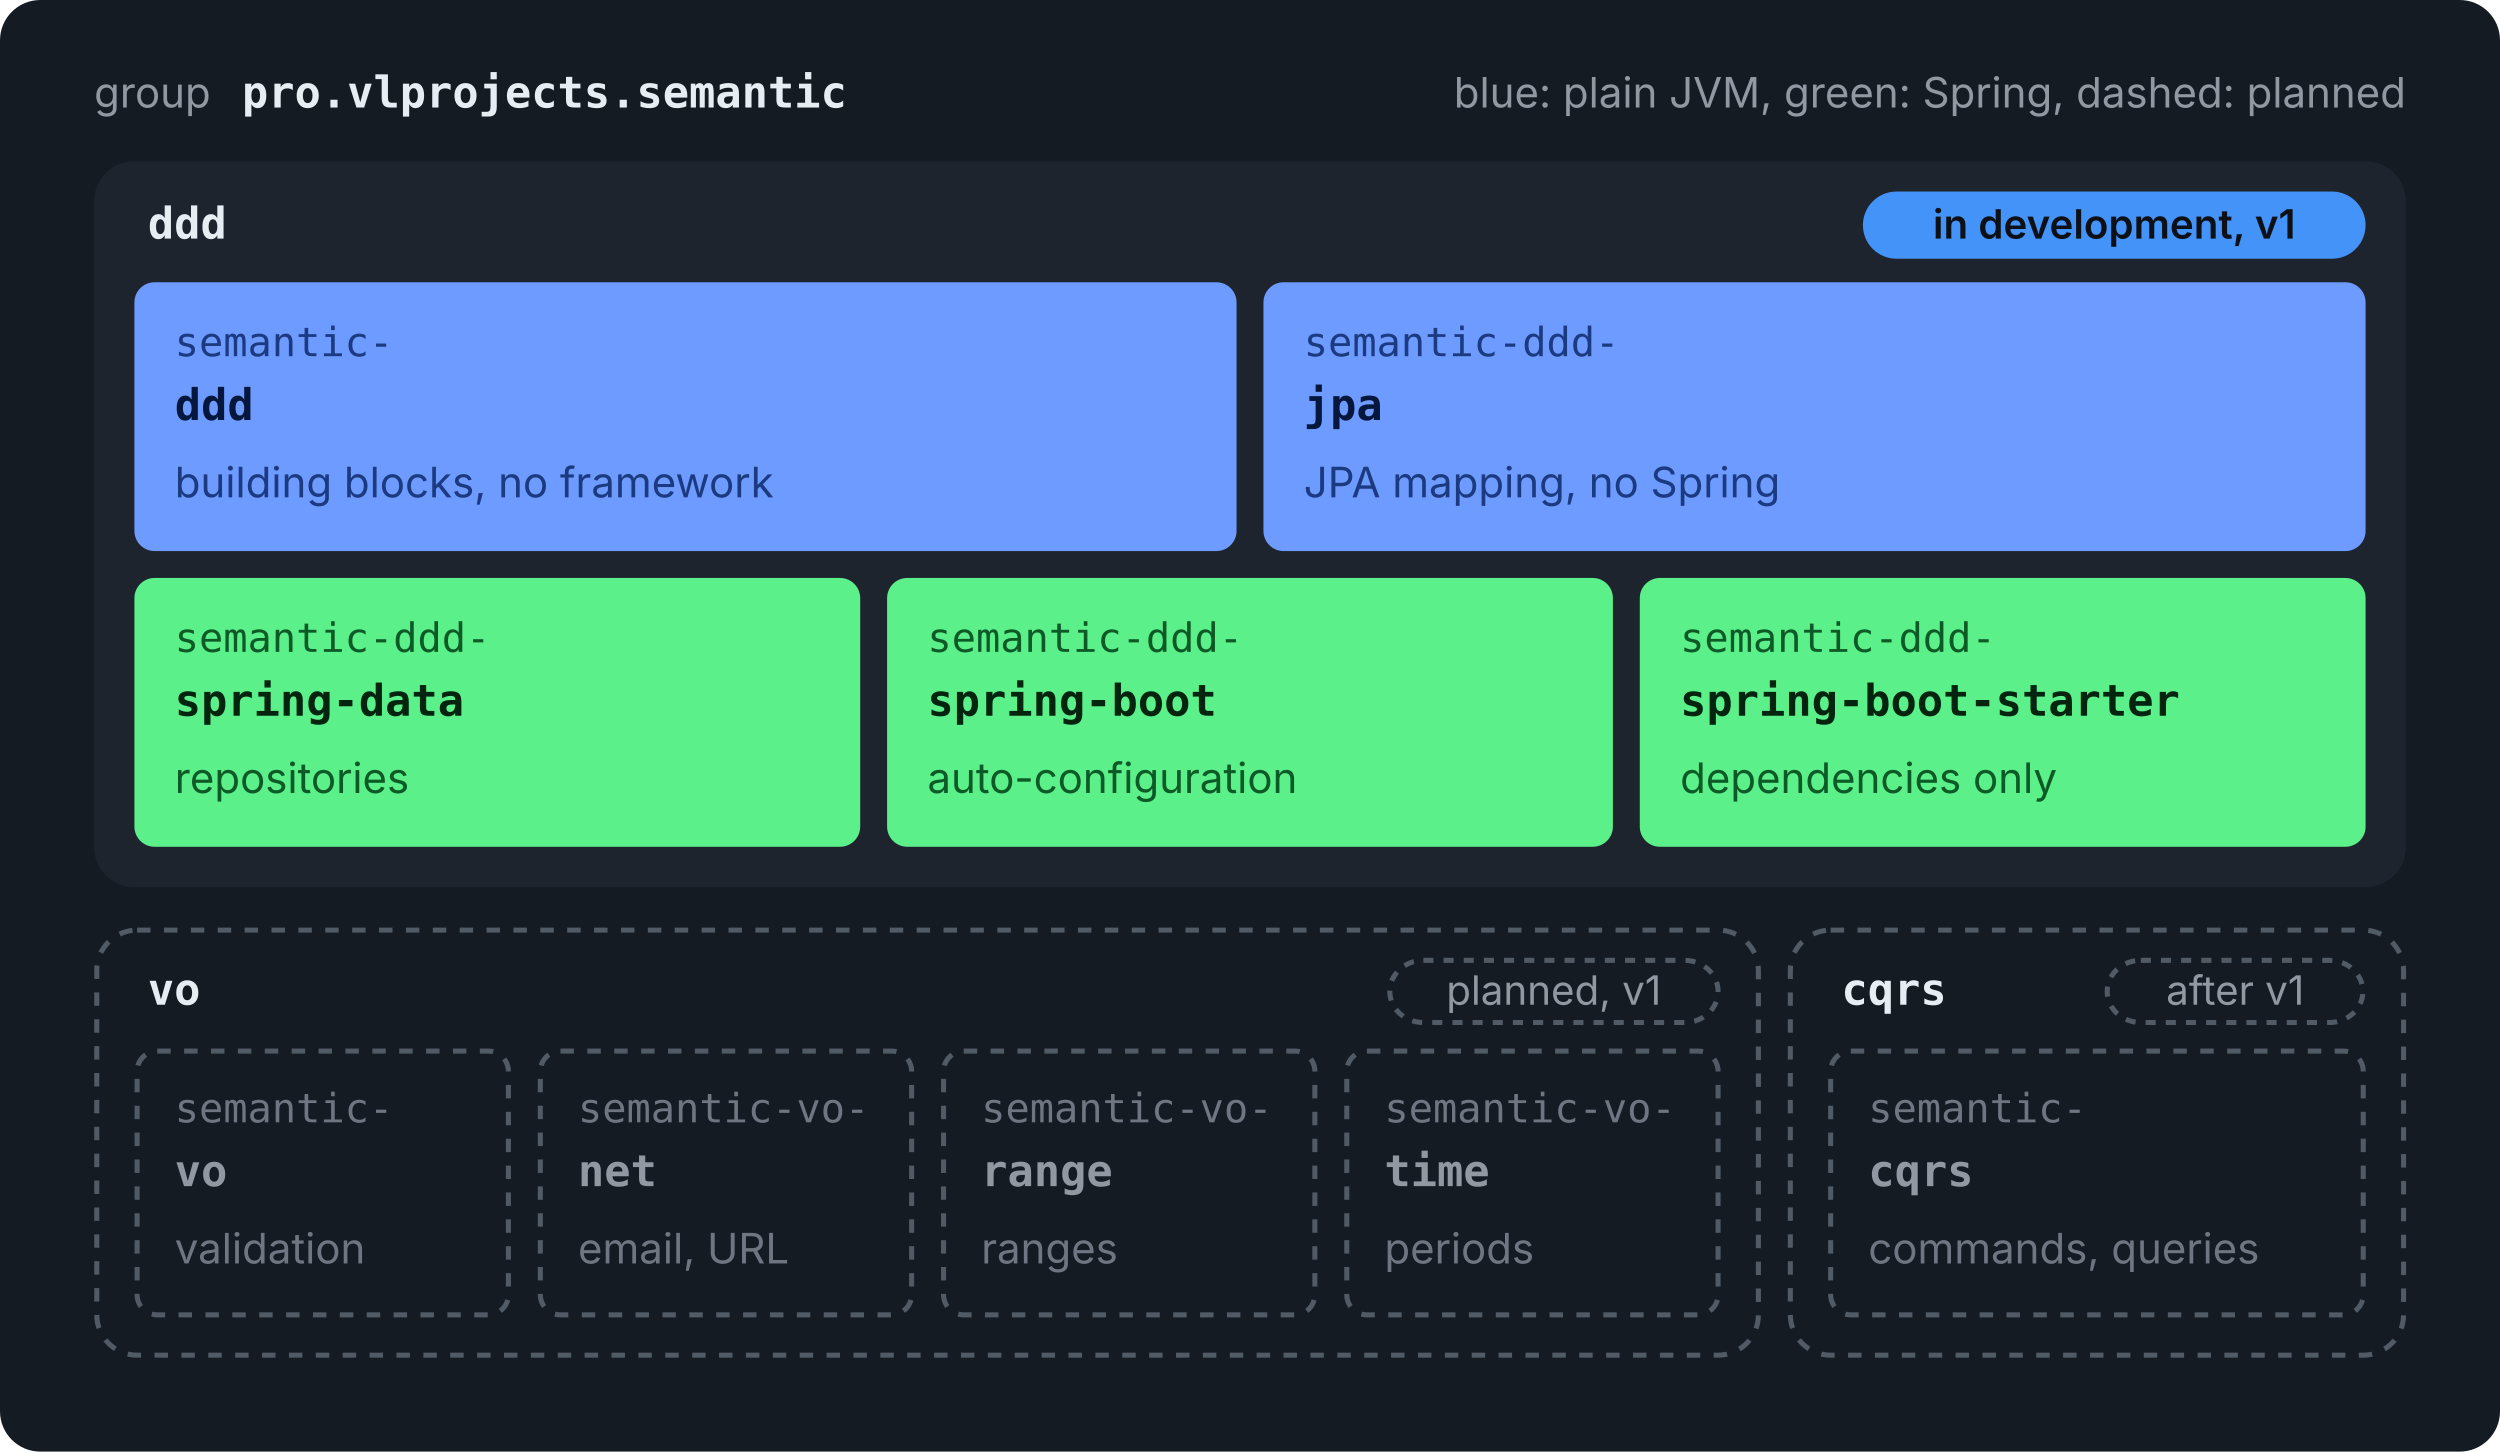
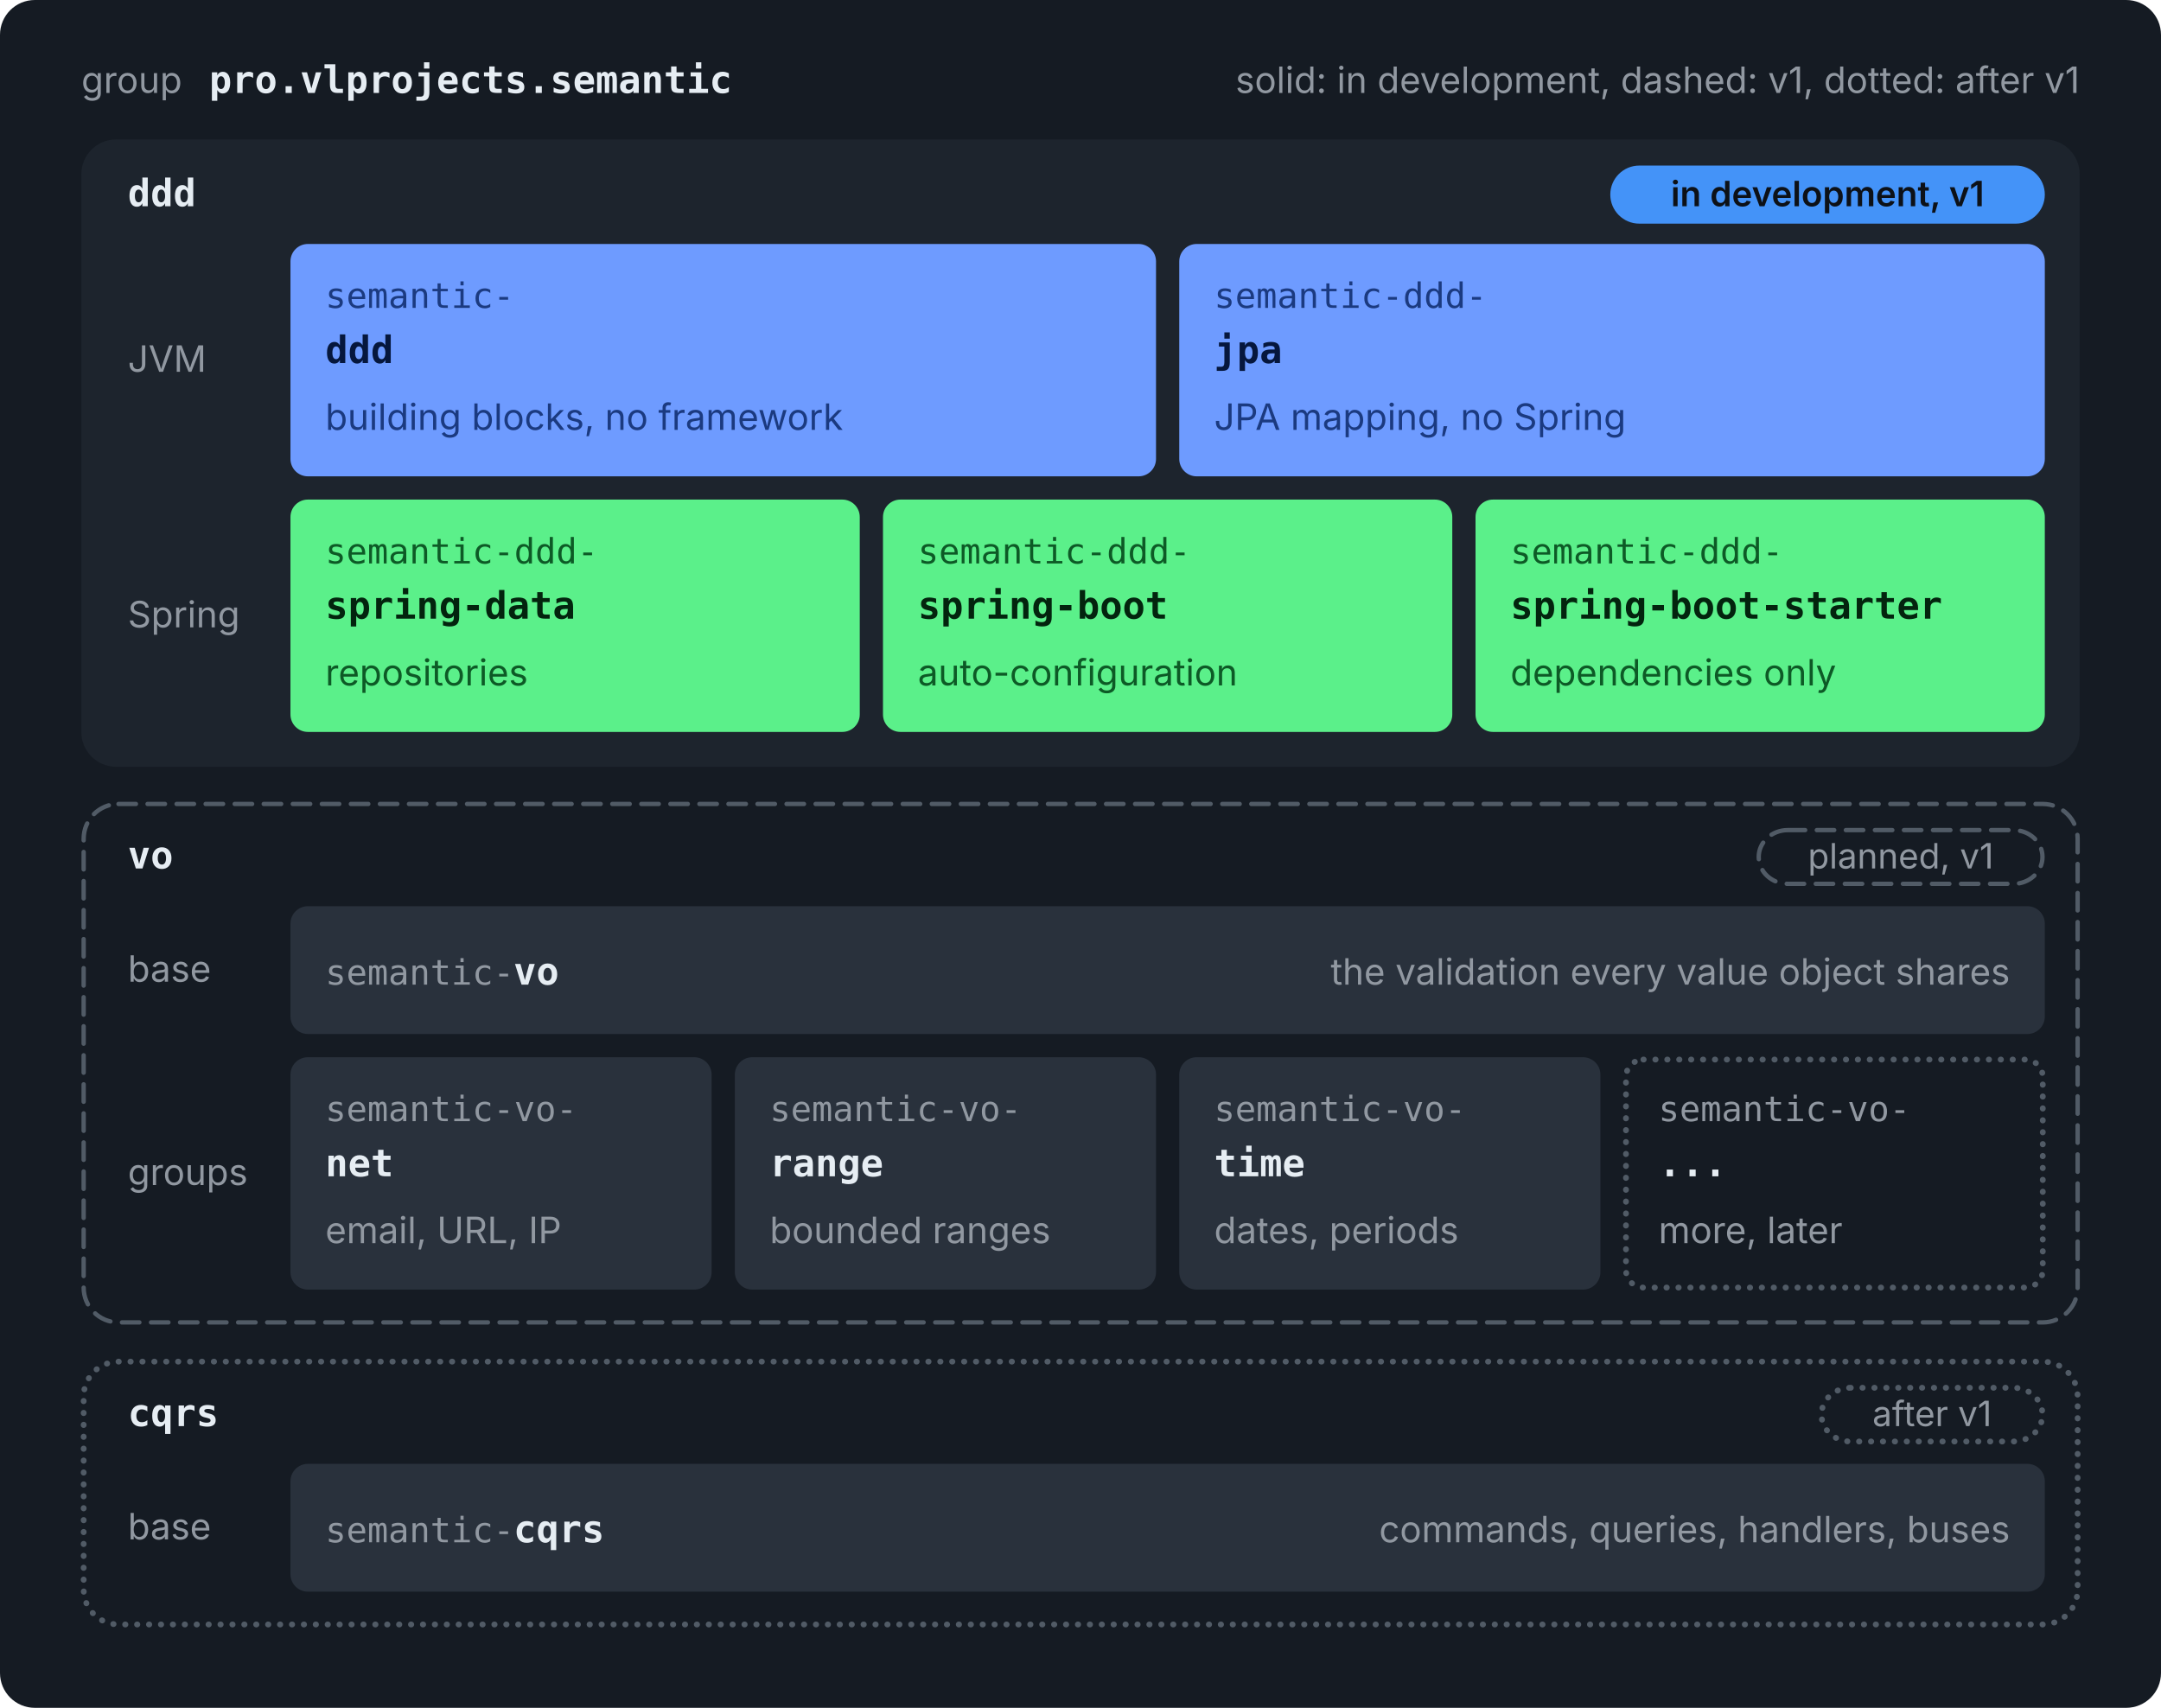
- <svg xmlns="http://www.w3.org/2000/svg" viewBox="0 0 744 432" width="744" height="432" role="img">
-   <rect width="744" height="432" rx="12" fill="#151B23" />
+ <svg xmlns="http://www.w3.org/2000/svg" viewBox="0 0 744 588" width="744" height="588" role="img">
+   <rect width="744" height="588" rx="12" fill="#151B23" />
  <g transform="translate(12,12)">
    <text x="16.0" y="20.0" font-family="-apple-system, BlinkMacSystemFont, 'Segoe UI', Inter, Helvetica, Arial, sans-serif" font-size="12.5" font-weight="400" fill="#9198A1" text-anchor="start">group</text>
    <text x="60.0" y="20.0" font-family="ui-monospace, SFMono-Regular, 'SF Mono', Menlo, Consolas, monospace" font-size="13" font-weight="600" fill="#E6EDF3" text-anchor="start">pro.vlprojects.semantic</text>
-     <text x="704.0" y="20.0" font-family="-apple-system, BlinkMacSystemFont, 'Segoe UI', Inter, Helvetica, Arial, sans-serif" font-size="12.5" font-weight="400" fill="#9198A1" text-anchor="end">blue: plain JVM, green: Spring, dashed: planned</text>
+     <text x="704.0" y="20.0" font-family="-apple-system, BlinkMacSystemFont, 'Segoe UI', Inter, Helvetica, Arial, sans-serif" font-size="12.5" font-weight="400" fill="#9198A1" text-anchor="end">solid: in development, dashed: v1, dotted: after v1</text>
    <rect x="16.0" y="36.0" width="688.0" height="216.0" rx="12" fill="#1D242D" />
    <text x="32.0" y="59.0" font-family="ui-monospace, SFMono-Regular, 'SF Mono', Menlo, Consolas, monospace" font-size="13" font-weight="600" fill="#E6EDF3" text-anchor="start">ddd</text>
    <rect x="542.4" y="45.0" width="149.6" height="20.0" rx="10" fill="#4493F8" />
    <text x="617.2" y="59.0" font-family="-apple-system, BlinkMacSystemFont, 'Segoe UI', Inter, Helvetica, Arial, sans-serif" font-size="12" font-weight="600" fill="#0D1117" text-anchor="middle">in development, v1</text>
-     <rect x="28.0" y="72.0" width="328.0" height="80.0" rx="6" fill="#6E9BFF" />
-     <text x="40.0" y="94.0" font-family="ui-monospace, SFMono-Regular, 'SF Mono', Menlo, Consolas, monospace" font-size="12" font-weight="400" fill="#1B3A80" text-anchor="start">semantic-</text>
-     <text x="40.0" y="113.0" font-family="ui-monospace, SFMono-Regular, 'SF Mono', Menlo, Consolas, monospace" font-size="13" font-weight="600" fill="#06173D" text-anchor="start">ddd</text>
-     <text x="40.0" y="136.0" font-family="-apple-system, BlinkMacSystemFont, 'Segoe UI', Inter, Helvetica, Arial, sans-serif" font-size="12.5" font-weight="400" fill="#1B3A80" text-anchor="start">building blocks, no framework</text>
-     <rect x="364.0" y="72.0" width="328.0" height="80.0" rx="6" fill="#6E9BFF" />
-     <text x="376.0" y="94.0" font-family="ui-monospace, SFMono-Regular, 'SF Mono', Menlo, Consolas, monospace" font-size="12" font-weight="400" fill="#1B3A80" text-anchor="start">semantic-ddd-</text>
-     <text x="376.0" y="113.0" font-family="ui-monospace, SFMono-Regular, 'SF Mono', Menlo, Consolas, monospace" font-size="13" font-weight="600" fill="#06173D" text-anchor="start">jpa</text>
-     <text x="376.0" y="136.0" font-family="-apple-system, BlinkMacSystemFont, 'Segoe UI', Inter, Helvetica, Arial, sans-serif" font-size="12.5" font-weight="400" fill="#1B3A80" text-anchor="start">JPA mapping, no Spring</text>
-     <rect x="28.0" y="160.0" width="216.0" height="80.0" rx="6" fill="#5BF08A" />
-     <text x="40.0" y="182.0" font-family="ui-monospace, SFMono-Regular, 'SF Mono', Menlo, Consolas, monospace" font-size="12" font-weight="400" fill="#0D5A26" text-anchor="start">semantic-ddd-</text>
-     <text x="40.0" y="201.0" font-family="ui-monospace, SFMono-Regular, 'SF Mono', Menlo, Consolas, monospace" font-size="13" font-weight="600" fill="#03240E" text-anchor="start">spring-data</text>
-     <text x="40.0" y="224.0" font-family="-apple-system, BlinkMacSystemFont, 'Segoe UI', Inter, Helvetica, Arial, sans-serif" font-size="12.5" font-weight="400" fill="#0D5A26" text-anchor="start">repositories</text>
-     <rect x="252.0" y="160.0" width="216.0" height="80.0" rx="6" fill="#5BF08A" />
-     <text x="264.0" y="182.0" font-family="ui-monospace, SFMono-Regular, 'SF Mono', Menlo, Consolas, monospace" font-size="12" font-weight="400" fill="#0D5A26" text-anchor="start">semantic-ddd-</text>
-     <text x="264.0" y="201.0" font-family="ui-monospace, SFMono-Regular, 'SF Mono', Menlo, Consolas, monospace" font-size="13" font-weight="600" fill="#03240E" text-anchor="start">spring-boot</text>
-     <text x="264.0" y="224.0" font-family="-apple-system, BlinkMacSystemFont, 'Segoe UI', Inter, Helvetica, Arial, sans-serif" font-size="12.5" font-weight="400" fill="#0D5A26" text-anchor="start">auto-configuration</text>
-     <rect x="476.0" y="160.0" width="216.0" height="80.0" rx="6" fill="#5BF08A" />
-     <text x="488.0" y="182.0" font-family="ui-monospace, SFMono-Regular, 'SF Mono', Menlo, Consolas, monospace" font-size="12" font-weight="400" fill="#0D5A26" text-anchor="start">semantic-ddd-</text>
-     <text x="488.0" y="201.0" font-family="ui-monospace, SFMono-Regular, 'SF Mono', Menlo, Consolas, monospace" font-size="13" font-weight="600" fill="#03240E" text-anchor="start">spring-boot-starter</text>
-     <text x="488.0" y="224.0" font-family="-apple-system, BlinkMacSystemFont, 'Segoe UI', Inter, Helvetica, Arial, sans-serif" font-size="12.5" font-weight="400" fill="#0D5A26" text-anchor="start">dependencies only</text>
-     <rect x="16.8" y="264.8" width="494.5" height="126.5" rx="12" fill="none" stroke="#515B66" stroke-width="1.5" stroke-dasharray="4 4" />
+     <text x="32.0" y="116.0" font-family="-apple-system, BlinkMacSystemFont, 'Segoe UI', Inter, Helvetica, Arial, sans-serif" font-size="12.5" font-weight="400" fill="#9198A1" text-anchor="start">JVM</text>
+     <rect x="88.0" y="72.0" width="298.0" height="80.0" rx="6" fill="#6E9BFF" />
+     <text x="100.0" y="94.0" font-family="ui-monospace, SFMono-Regular, 'SF Mono', Menlo, Consolas, monospace" font-size="12" font-weight="400" fill="#1B3A80" text-anchor="start">semantic-</text>
+     <text x="100.0" y="113.0" font-family="ui-monospace, SFMono-Regular, 'SF Mono', Menlo, Consolas, monospace" font-size="13" font-weight="600" fill="#06173D" text-anchor="start">ddd</text>
+     <text x="100.0" y="136.0" font-family="-apple-system, BlinkMacSystemFont, 'Segoe UI', Inter, Helvetica, Arial, sans-serif" font-size="12.5" font-weight="400" fill="#1B3A80" text-anchor="start">building blocks, no framework</text>
+     <rect x="394.0" y="72.0" width="298.0" height="80.0" rx="6" fill="#6E9BFF" />
+     <text x="406.0" y="94.0" font-family="ui-monospace, SFMono-Regular, 'SF Mono', Menlo, Consolas, monospace" font-size="12" font-weight="400" fill="#1B3A80" text-anchor="start">semantic-ddd-</text>
+     <text x="406.0" y="113.0" font-family="ui-monospace, SFMono-Regular, 'SF Mono', Menlo, Consolas, monospace" font-size="13" font-weight="600" fill="#06173D" text-anchor="start">jpa</text>
+     <text x="406.0" y="136.0" font-family="-apple-system, BlinkMacSystemFont, 'Segoe UI', Inter, Helvetica, Arial, sans-serif" font-size="12.5" font-weight="400" fill="#1B3A80" text-anchor="start">JPA mapping, no Spring</text>
+     <text x="32.0" y="204.0" font-family="-apple-system, BlinkMacSystemFont, 'Segoe UI', Inter, Helvetica, Arial, sans-serif" font-size="12.5" font-weight="400" fill="#9198A1" text-anchor="start">Spring</text>
+     <rect x="88.0" y="160.0" width="196.0" height="80.0" rx="6" fill="#5BF08A" />
+     <text x="100.0" y="182.0" font-family="ui-monospace, SFMono-Regular, 'SF Mono', Menlo, Consolas, monospace" font-size="12" font-weight="400" fill="#0D5A26" text-anchor="start">semantic-ddd-</text>
+     <text x="100.0" y="201.0" font-family="ui-monospace, SFMono-Regular, 'SF Mono', Menlo, Consolas, monospace" font-size="13" font-weight="600" fill="#03240E" text-anchor="start">spring-data</text>
+     <text x="100.0" y="224.0" font-family="-apple-system, BlinkMacSystemFont, 'Segoe UI', Inter, Helvetica, Arial, sans-serif" font-size="12.5" font-weight="400" fill="#0D5A26" text-anchor="start">repositories</text>
+     <rect x="292.0" y="160.0" width="196.0" height="80.0" rx="6" fill="#5BF08A" />
+     <text x="304.0" y="182.0" font-family="ui-monospace, SFMono-Regular, 'SF Mono', Menlo, Consolas, monospace" font-size="12" font-weight="400" fill="#0D5A26" text-anchor="start">semantic-ddd-</text>
+     <text x="304.0" y="201.0" font-family="ui-monospace, SFMono-Regular, 'SF Mono', Menlo, Consolas, monospace" font-size="13" font-weight="600" fill="#03240E" text-anchor="start">spring-boot</text>
+     <text x="304.0" y="224.0" font-family="-apple-system, BlinkMacSystemFont, 'Segoe UI', Inter, Helvetica, Arial, sans-serif" font-size="12.5" font-weight="400" fill="#0D5A26" text-anchor="start">auto-configuration</text>
+     <rect x="496.0" y="160.0" width="196.0" height="80.0" rx="6" fill="#5BF08A" />
+     <text x="508.0" y="182.0" font-family="ui-monospace, SFMono-Regular, 'SF Mono', Menlo, Consolas, monospace" font-size="12" font-weight="400" fill="#0D5A26" text-anchor="start">semantic-ddd-</text>
+     <text x="508.0" y="201.0" font-family="ui-monospace, SFMono-Regular, 'SF Mono', Menlo, Consolas, monospace" font-size="13" font-weight="600" fill="#03240E" text-anchor="start">spring-boot-starter</text>
+     <text x="508.0" y="224.0" font-family="-apple-system, BlinkMacSystemFont, 'Segoe UI', Inter, Helvetica, Arial, sans-serif" font-size="12.5" font-weight="400" fill="#0D5A26" text-anchor="start">dependencies only</text>
+     <rect x="16.8" y="264.8" width="686.5" height="178.5" rx="12" fill="none" stroke="#515B66" stroke-width="1.5" stroke-dasharray="6 4" stroke-linecap="round" />
    <text x="32.0" y="287.0" font-family="ui-monospace, SFMono-Regular, 'SF Mono', Menlo, Consolas, monospace" font-size="13" font-weight="600" fill="#E6EDF3" text-anchor="start">vo</text>
-     <rect x="401.6" y="273.8" width="97.7" height="18.5" rx="10" fill="none" stroke="#515B66" stroke-width="1.5" stroke-dasharray="3 3" />
-     <text x="450.4" y="287.0" font-family="-apple-system, BlinkMacSystemFont, 'Segoe UI', Inter, Helvetica, Arial, sans-serif" font-size="12" font-weight="400" fill="#9198A1" text-anchor="middle">planned, v1</text>
-     <rect x="28.8" y="300.8" width="110.5" height="78.5" rx="6" fill="none" stroke="#515B66" stroke-width="1.5" stroke-dasharray="4 4" />
-     <text x="40.0" y="322.0" font-family="ui-monospace, SFMono-Regular, 'SF Mono', Menlo, Consolas, monospace" font-size="12" font-weight="400" fill="#6E7681" text-anchor="start">semantic-</text>
-     <text x="40.0" y="341.0" font-family="ui-monospace, SFMono-Regular, 'SF Mono', Menlo, Consolas, monospace" font-size="13" font-weight="600" fill="#9198A1" text-anchor="start">vo</text>
-     <text x="40.0" y="364.0" font-family="-apple-system, BlinkMacSystemFont, 'Segoe UI', Inter, Helvetica, Arial, sans-serif" font-size="12.5" font-weight="400" fill="#6E7681" text-anchor="start">validation</text>
-     <rect x="148.8" y="300.8" width="110.5" height="78.5" rx="6" fill="none" stroke="#515B66" stroke-width="1.5" stroke-dasharray="4 4" />
-     <text x="160.0" y="322.0" font-family="ui-monospace, SFMono-Regular, 'SF Mono', Menlo, Consolas, monospace" font-size="12" font-weight="400" fill="#6E7681" text-anchor="start">semantic-vo-</text>
-     <text x="160.0" y="341.0" font-family="ui-monospace, SFMono-Regular, 'SF Mono', Menlo, Consolas, monospace" font-size="13" font-weight="600" fill="#9198A1" text-anchor="start">net</text>
-     <text x="160.0" y="364.0" font-family="-apple-system, BlinkMacSystemFont, 'Segoe UI', Inter, Helvetica, Arial, sans-serif" font-size="12.5" font-weight="400" fill="#6E7681" text-anchor="start">email, URL</text>
-     <rect x="268.8" y="300.8" width="110.5" height="78.5" rx="6" fill="none" stroke="#515B66" stroke-width="1.5" stroke-dasharray="4 4" />
-     <text x="280.0" y="322.0" font-family="ui-monospace, SFMono-Regular, 'SF Mono', Menlo, Consolas, monospace" font-size="12" font-weight="400" fill="#6E7681" text-anchor="start">semantic-vo-</text>
-     <text x="280.0" y="341.0" font-family="ui-monospace, SFMono-Regular, 'SF Mono', Menlo, Consolas, monospace" font-size="13" font-weight="600" fill="#9198A1" text-anchor="start">range</text>
-     <text x="280.0" y="364.0" font-family="-apple-system, BlinkMacSystemFont, 'Segoe UI', Inter, Helvetica, Arial, sans-serif" font-size="12.5" font-weight="400" fill="#6E7681" text-anchor="start">ranges</text>
-     <rect x="388.8" y="300.8" width="110.5" height="78.5" rx="6" fill="none" stroke="#515B66" stroke-width="1.5" stroke-dasharray="4 4" />
-     <text x="400.0" y="322.0" font-family="ui-monospace, SFMono-Regular, 'SF Mono', Menlo, Consolas, monospace" font-size="12" font-weight="400" fill="#6E7681" text-anchor="start">semantic-vo-</text>
-     <text x="400.0" y="341.0" font-family="ui-monospace, SFMono-Regular, 'SF Mono', Menlo, Consolas, monospace" font-size="13" font-weight="600" fill="#9198A1" text-anchor="start">time</text>
-     <text x="400.0" y="364.0" font-family="-apple-system, BlinkMacSystemFont, 'Segoe UI', Inter, Helvetica, Arial, sans-serif" font-size="12.5" font-weight="400" fill="#6E7681" text-anchor="start">periods</text>
-     <rect x="520.8" y="264.8" width="182.5" height="126.5" rx="12" fill="none" stroke="#515B66" stroke-width="1.5" stroke-dasharray="4 4" />
-     <text x="536.0" y="287.0" font-family="ui-monospace, SFMono-Regular, 'SF Mono', Menlo, Consolas, monospace" font-size="13" font-weight="600" fill="#E6EDF3" text-anchor="start">cqrs</text>
-     <rect x="615.1" y="273.8" width="76.1" height="18.5" rx="10" fill="none" stroke="#515B66" stroke-width="1.5" stroke-dasharray="3 3" />
-     <text x="653.2" y="287.0" font-family="-apple-system, BlinkMacSystemFont, 'Segoe UI', Inter, Helvetica, Arial, sans-serif" font-size="12" font-weight="400" fill="#9198A1" text-anchor="middle">after v1</text>
-     <rect x="532.8" y="300.8" width="158.5" height="78.5" rx="6" fill="none" stroke="#515B66" stroke-width="1.5" stroke-dasharray="4 4" />
-     <text x="544.0" y="322.0" font-family="ui-monospace, SFMono-Regular, 'SF Mono', Menlo, Consolas, monospace" font-size="12" font-weight="400" fill="#6E7681" text-anchor="start">semantic-</text>
-     <text x="544.0" y="341.0" font-family="ui-monospace, SFMono-Regular, 'SF Mono', Menlo, Consolas, monospace" font-size="13" font-weight="600" fill="#9198A1" text-anchor="start">cqrs</text>
-     <text x="544.0" y="364.0" font-family="-apple-system, BlinkMacSystemFont, 'Segoe UI', Inter, Helvetica, Arial, sans-serif" font-size="12.5" font-weight="400" fill="#6E7681" text-anchor="start">commands, queries</text>
+     <rect x="593.5" y="273.8" width="97.7" height="18.5" rx="10" fill="none" stroke="#515B66" stroke-width="1.5" stroke-dasharray="6 4" stroke-linecap="round" />
+     <text x="642.4" y="287.0" font-family="-apple-system, BlinkMacSystemFont, 'Segoe UI', Inter, Helvetica, Arial, sans-serif" font-size="12" font-weight="400" fill="#9198A1" text-anchor="middle">planned, v1</text>
+     <text x="32.0" y="326.0" font-family="-apple-system, BlinkMacSystemFont, 'Segoe UI', Inter, Helvetica, Arial, sans-serif" font-size="12.5" font-weight="400" fill="#9198A1" text-anchor="start">base</text>
+     <rect x="88.0" y="300.0" width="604.0" height="44.0" rx="6" fill="#29313C" />
+     <text x="100.0" y="327.0" font-family="ui-monospace, SFMono-Regular, 'SF Mono', Menlo, Consolas, monospace" font-size="12" font-weight="400" fill="#9198A1" text-anchor="start">semantic-</text>
+     <text x="164.8" y="327.0" font-family="ui-monospace, SFMono-Regular, 'SF Mono', Menlo, Consolas, monospace" font-size="13" font-weight="600" fill="#E6EDF3" text-anchor="start">vo</text>
+     <text x="680.0" y="327.0" font-family="-apple-system, BlinkMacSystemFont, 'Segoe UI', Inter, Helvetica, Arial, sans-serif" font-size="12.5" font-weight="400" fill="#9198A1" text-anchor="end">the validation every value object shares</text>
+     <text x="32.0" y="396.0" font-family="-apple-system, BlinkMacSystemFont, 'Segoe UI', Inter, Helvetica, Arial, sans-serif" font-size="12.5" font-weight="400" fill="#9198A1" text-anchor="start">groups</text>
+     <rect x="88.0" y="352.0" width="145.0" height="80.0" rx="6" fill="#29313C" />
+     <text x="100.0" y="374.0" font-family="ui-monospace, SFMono-Regular, 'SF Mono', Menlo, Consolas, monospace" font-size="12" font-weight="400" fill="#9198A1" text-anchor="start">semantic-vo-</text>
+     <text x="100.0" y="393.0" font-family="ui-monospace, SFMono-Regular, 'SF Mono', Menlo, Consolas, monospace" font-size="13" font-weight="600" fill="#E6EDF3" text-anchor="start">net</text>
+     <text x="100.0" y="416.0" font-family="-apple-system, BlinkMacSystemFont, 'Segoe UI', Inter, Helvetica, Arial, sans-serif" font-size="12.5" font-weight="400" fill="#9198A1" text-anchor="start">email, URL, IP</text>
+     <rect x="241.0" y="352.0" width="145.0" height="80.0" rx="6" fill="#29313C" />
+     <text x="253.0" y="374.0" font-family="ui-monospace, SFMono-Regular, 'SF Mono', Menlo, Consolas, monospace" font-size="12" font-weight="400" fill="#9198A1" text-anchor="start">semantic-vo-</text>
+     <text x="253.0" y="393.0" font-family="ui-monospace, SFMono-Regular, 'SF Mono', Menlo, Consolas, monospace" font-size="13" font-weight="600" fill="#E6EDF3" text-anchor="start">range</text>
+     <text x="253.0" y="416.0" font-family="-apple-system, BlinkMacSystemFont, 'Segoe UI', Inter, Helvetica, Arial, sans-serif" font-size="12.5" font-weight="400" fill="#9198A1" text-anchor="start">bounded ranges</text>
+     <rect x="394.0" y="352.0" width="145.0" height="80.0" rx="6" fill="#29313C" />
+     <text x="406.0" y="374.0" font-family="ui-monospace, SFMono-Regular, 'SF Mono', Menlo, Consolas, monospace" font-size="12" font-weight="400" fill="#9198A1" text-anchor="start">semantic-vo-</text>
+     <text x="406.0" y="393.0" font-family="ui-monospace, SFMono-Regular, 'SF Mono', Menlo, Consolas, monospace" font-size="13" font-weight="600" fill="#E6EDF3" text-anchor="start">time</text>
+     <text x="406.0" y="416.0" font-family="-apple-system, BlinkMacSystemFont, 'Segoe UI', Inter, Helvetica, Arial, sans-serif" font-size="12.5" font-weight="400" fill="#9198A1" text-anchor="start">dates, periods</text>
+     <rect x="547.8" y="352.8" width="143.5" height="78.5" rx="6" fill="none" stroke="#515B66" stroke-width="2" stroke-dasharray="0.1 4" stroke-linecap="round" />
+     <text x="559.0" y="374.0" font-family="ui-monospace, SFMono-Regular, 'SF Mono', Menlo, Consolas, monospace" font-size="12" font-weight="400" fill="#9198A1" text-anchor="start">semantic-vo-</text>
+     <text x="559.0" y="393.0" font-family="ui-monospace, SFMono-Regular, 'SF Mono', Menlo, Consolas, monospace" font-size="13" font-weight="600" fill="#E6EDF3" text-anchor="start">...</text>
+     <text x="559.0" y="416.0" font-family="-apple-system, BlinkMacSystemFont, 'Segoe UI', Inter, Helvetica, Arial, sans-serif" font-size="12.5" font-weight="400" fill="#9198A1" text-anchor="start">more, later</text>
+     <rect x="16.8" y="456.8" width="686.5" height="90.5" rx="12" fill="none" stroke="#515B66" stroke-width="2" stroke-dasharray="0.1 4" stroke-linecap="round" />
+     <text x="32.0" y="479.0" font-family="ui-monospace, SFMono-Regular, 'SF Mono', Menlo, Consolas, monospace" font-size="13" font-weight="600" fill="#E6EDF3" text-anchor="start">cqrs</text>
+     <rect x="615.1" y="465.8" width="76.1" height="18.5" rx="10" fill="none" stroke="#515B66" stroke-width="2" stroke-dasharray="0.1 4" stroke-linecap="round" />
+     <text x="653.2" y="479.0" font-family="-apple-system, BlinkMacSystemFont, 'Segoe UI', Inter, Helvetica, Arial, sans-serif" font-size="12" font-weight="400" fill="#9198A1" text-anchor="middle">after v1</text>
+     <text x="32.0" y="518.0" font-family="-apple-system, BlinkMacSystemFont, 'Segoe UI', Inter, Helvetica, Arial, sans-serif" font-size="12.5" font-weight="400" fill="#9198A1" text-anchor="start">base</text>
+     <rect x="88.0" y="492.0" width="604.0" height="44.0" rx="6" fill="#29313C" />
+     <text x="100.0" y="519.0" font-family="ui-monospace, SFMono-Regular, 'SF Mono', Menlo, Consolas, monospace" font-size="12" font-weight="400" fill="#9198A1" text-anchor="start">semantic-</text>
+     <text x="164.8" y="519.0" font-family="ui-monospace, SFMono-Regular, 'SF Mono', Menlo, Consolas, monospace" font-size="13" font-weight="600" fill="#E6EDF3" text-anchor="start">cqrs</text>
+     <text x="680.0" y="519.0" font-family="-apple-system, BlinkMacSystemFont, 'Segoe UI', Inter, Helvetica, Arial, sans-serif" font-size="12.5" font-weight="400" fill="#9198A1" text-anchor="end">commands, queries, handlers, buses</text>
  </g>
</svg>
